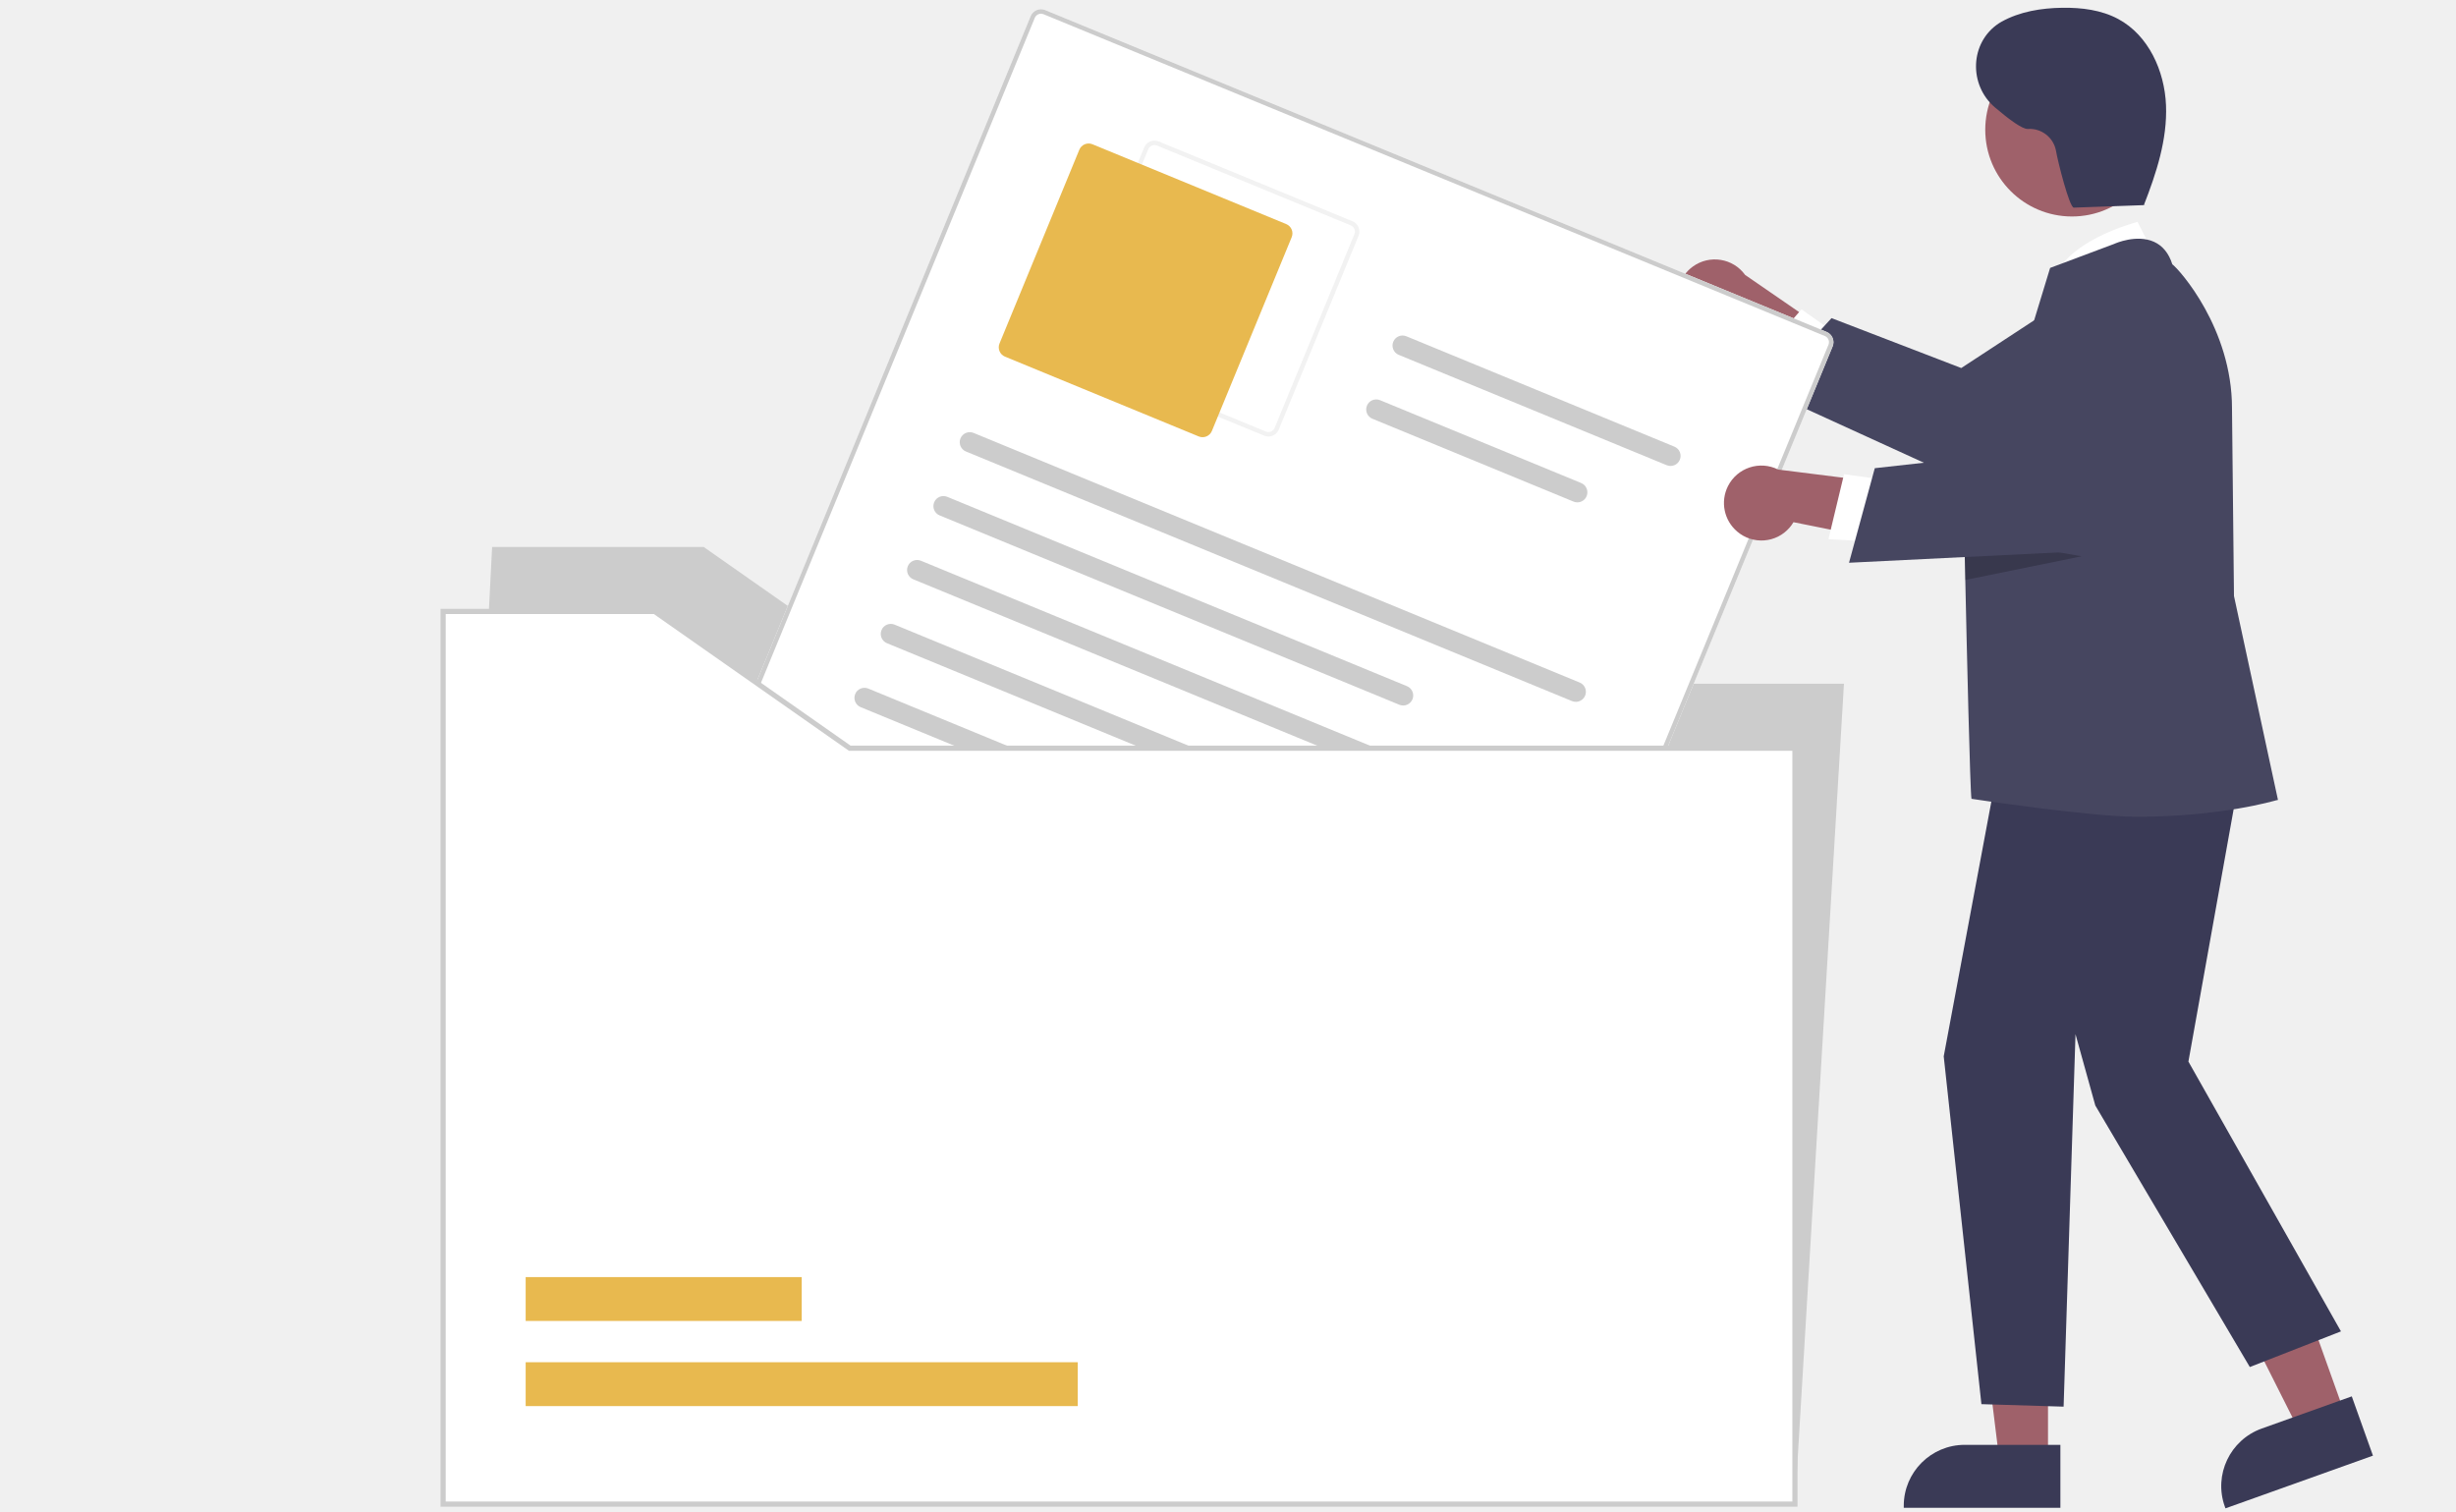
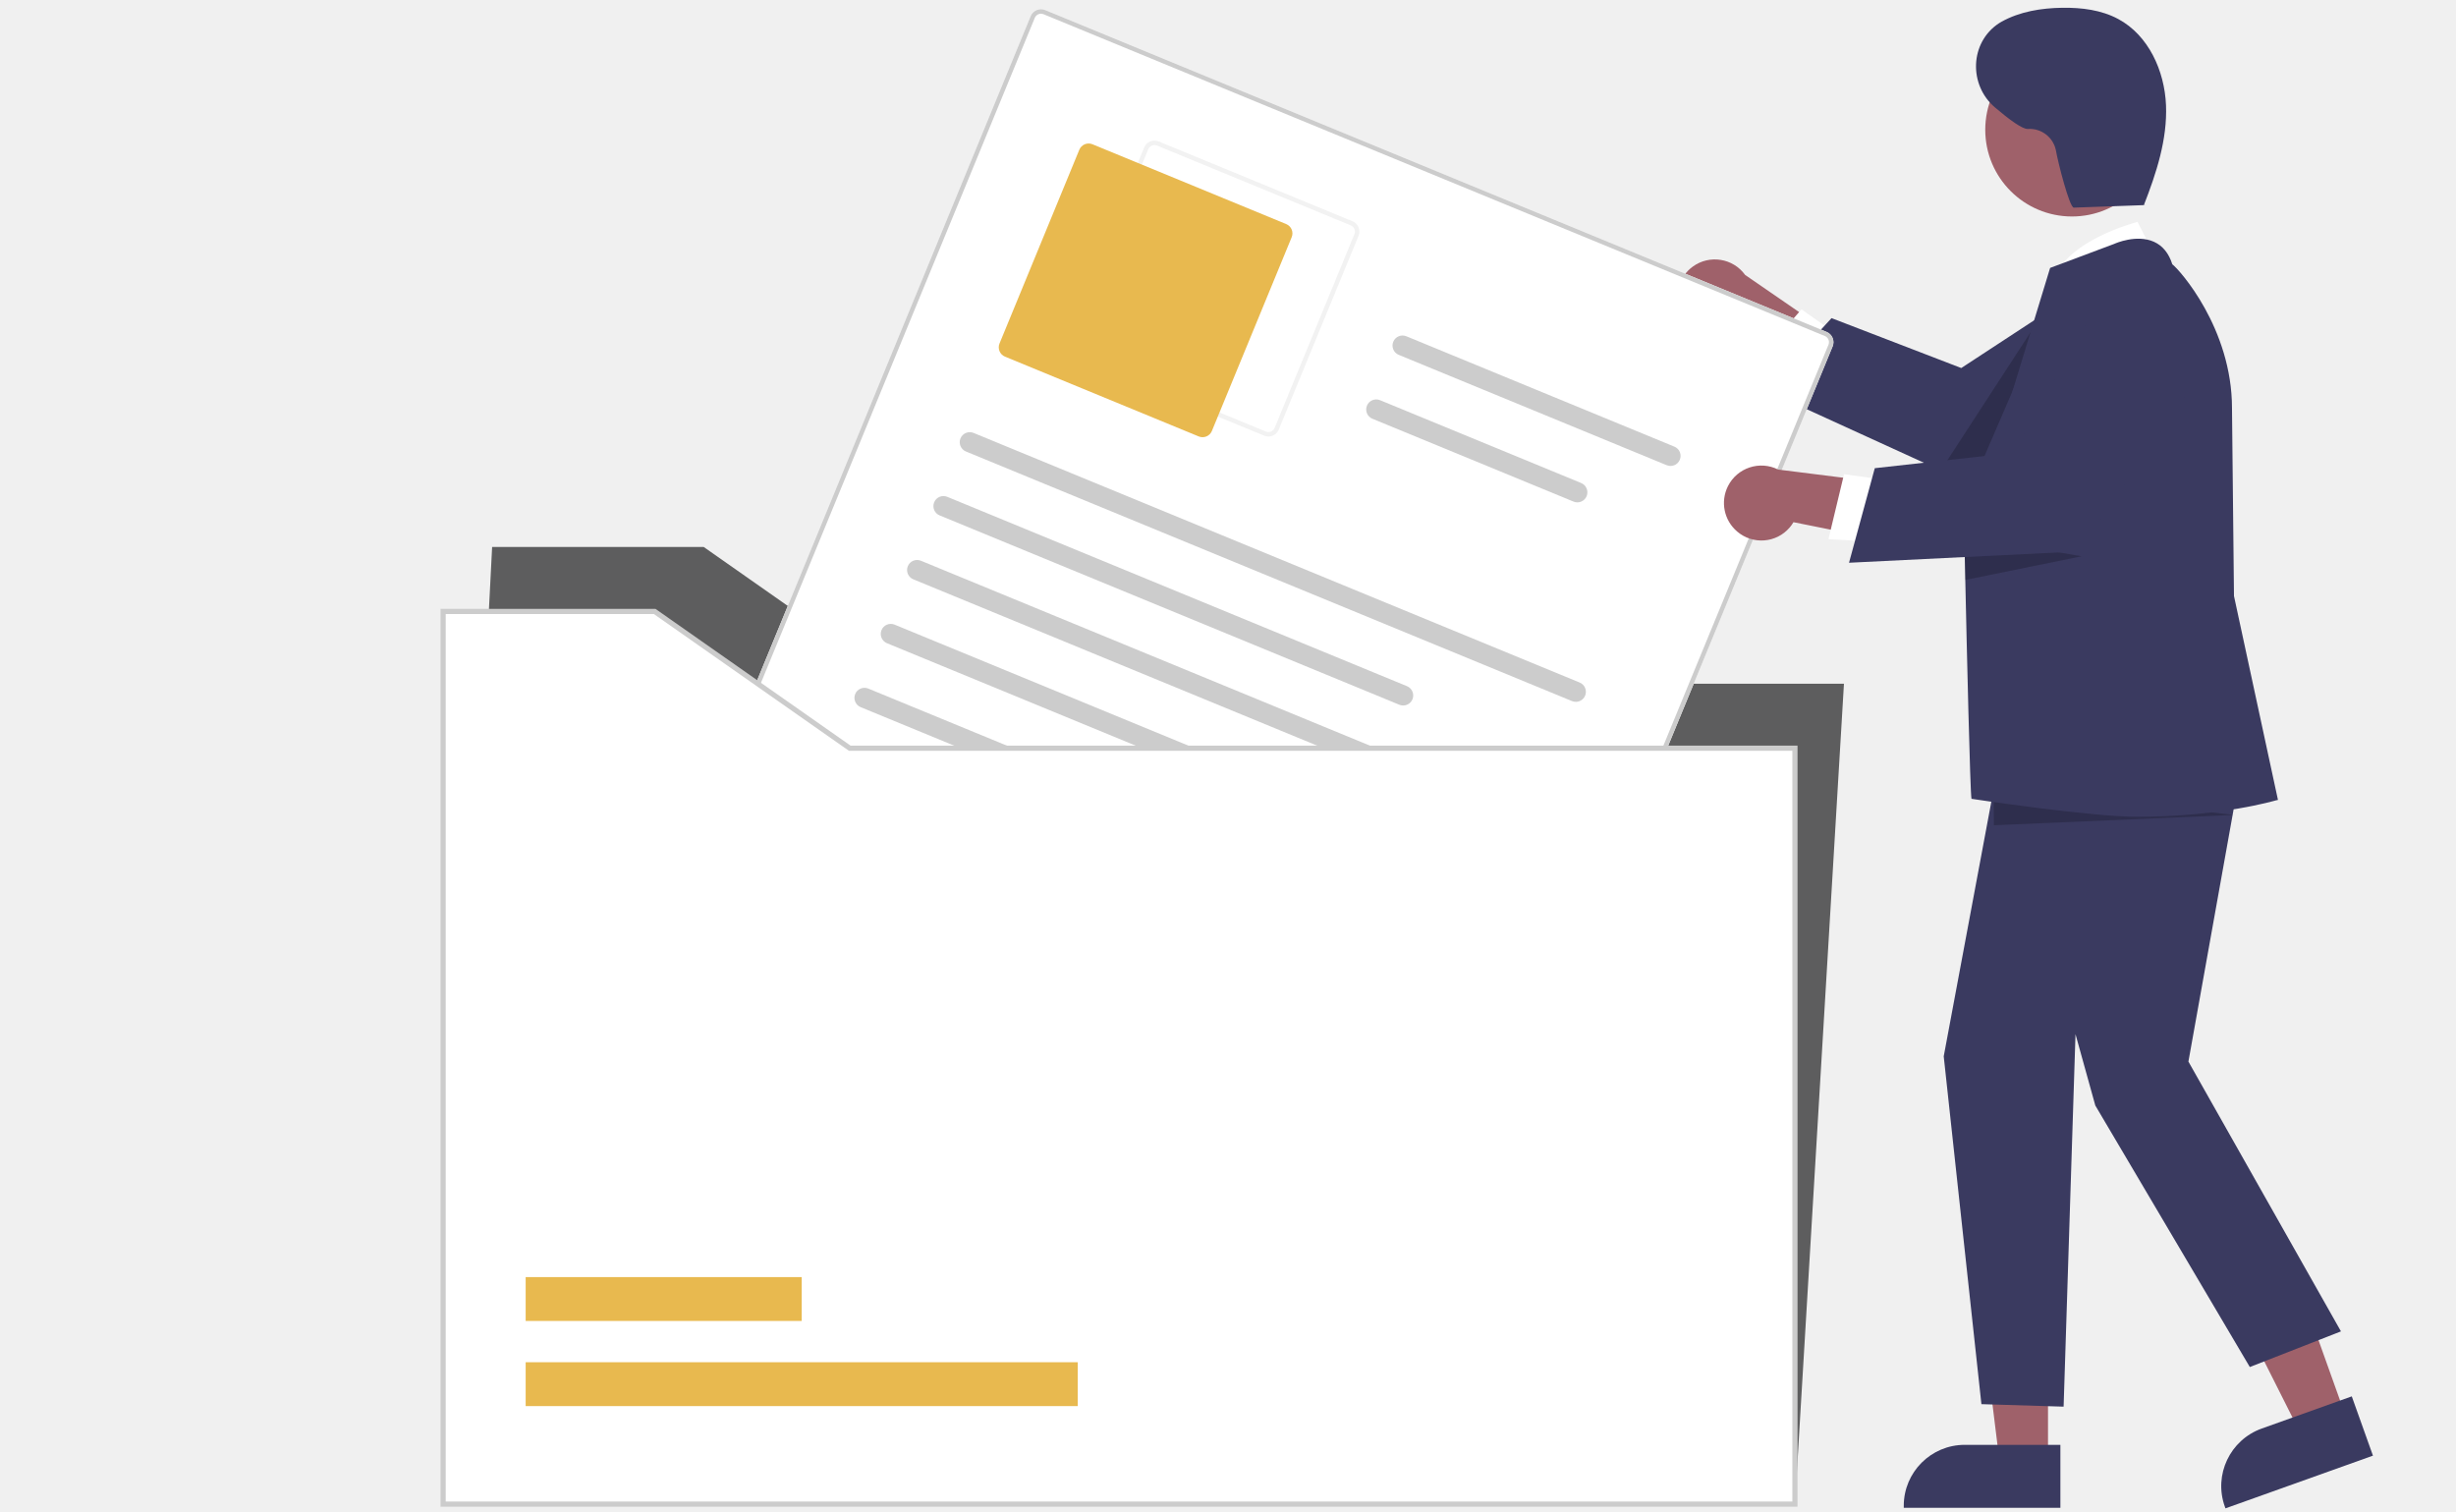
<svg xmlns="http://www.w3.org/2000/svg" id="Camada_1" version="1.1" viewBox="0 0 952 586">
  <defs>
    <style>
      .st0 {
        isolation: isolate;
        opacity: .2;
      }

      .st1 {
+         fill: #3a3a60;
+       }
+ 
+       .st2 {
        fill: #9f616a;
      }

-       .st2 {
+       .st3 {
        fill: #ccc;
      }

-       .st3 {
+       .st4 {
        fill: #e8b94f;
      }

-       .st4 {
+       .st5 {
        fill: #fff;
      }

-       .st5 {
+       .st6 {
        fill: #d9a521;
      }

-       .st6 {
-         fill: #f2f2f2;
-       }
- 
      .st7 {
-         fill: #464660;
+         fill: #5d5d5e;
      }

      .st8 {
-         fill: #3a3a56;
+         fill: #f2f2f2;
      }
    </style>
  </defs>
-   <path class="st1" d="M651.29,120.58c2.99,7.38,11.39,10.95,18.78,7.97.79-.32,1.55-.71,2.26-1.16l39.98,32.07,2.47-26.52-38.34-26.39c-4.7-6.49-13.76-7.93-20.25-3.24-5.43,3.93-7.45,11.07-4.9,17.27h0Z" />
-   <polygon class="st4" points="713.21 130.45 698.28 119.9 681.36 139.46 701.05 151.13 713.21 130.45" />
-   <path class="st7" d="M709.94,123.3l50.29,19.35,48.41-31.7c11.38-7.45,26.64-4.27,34.09,7.11,6.12,9.35,5.18,21.64-2.29,29.95l-.43.48-74.45,39.92-81.33-37.15,25.72-27.96h0Z" />
-   <polygon class="st2" points="695.76 583 171.76 583 190.76 212 272.76 212 348.37 265 714.76 265 695.76 583" />
-   <path class="st4" d="M567.49,469.86l-302.86-124.73c-2.2-.91-3.26-3.43-2.35-5.64L399.51,6.26c.91-2.2,3.43-3.26,5.64-2.35l302.86,124.73c2.2.91,3.26,3.43,2.35,5.64l-137.23,333.23c-.91,2.2-3.43,3.26-5.64,2.35h0Z" />
-   <path class="st2" d="M567.49,469.86l-302.86-124.73c-2.2-.91-3.26-3.43-2.35-5.64L399.51,6.26c.91-2.2,3.43-3.26,5.64-2.35l302.86,124.73c2.2.91,3.26,3.43,2.35,5.64l-137.23,333.23c-.91,2.2-3.43,3.26-5.64,2.35h0ZM404.49,5.51c-1.32-.54-2.84.09-3.38,1.41l-137.23,333.23c-.54,1.32.09,2.84,1.41,3.38l302.86,124.73c1.32.54,2.84-.09,3.38-1.41l137.23-333.23c.54-1.32-.09-2.84-1.41-3.38L404.49,5.51Z" />
-   <path class="st6" d="M490.03,168.87l-75.12-30.94c-2.2-.91-3.26-3.43-2.35-5.64l30.94-75.12c.91-2.2,3.43-3.26,5.64-2.35l75.12,30.94c2.2.91,3.26,3.43,2.35,5.64l-30.94,75.12c-.91,2.2-3.43,3.26-5.64,2.35h0ZM448.48,56.42c-1.32-.54-2.84.09-3.38,1.41l-30.94,75.12c-.54,1.32.09,2.84,1.41,3.38l75.12,30.94c1.32.54,2.84-.09,3.38-1.41l30.94-75.12c.54-1.32-.09-2.84-1.41-3.38l-75.12-30.94h0Z" />
-   <path class="st3" d="M464.67,169.17l-75.12-30.94c-1.98-.82-2.93-3.09-2.12-5.08l30.94-75.12c.82-1.98,3.09-2.93,5.08-2.12l75.12,30.94c1.98.82,2.93,3.09,2.12,5.08l-30.94,75.12c-.82,1.98-3.09,2.93-5.08,2.12h0Z" />
-   <path class="st2" d="M609.36,271.75l-234.94-96.75c-1.99-.82-2.93-3.09-2.12-5.08s3.09-2.93,5.08-2.12h0l234.94,96.75c1.99.82,2.93,3.09,2.11,5.08-.82,1.98-3.09,2.93-5.07,2.11h0Z" />
-   <path class="st2" d="M542.42,273.16l-178.2-73.39c-1.99-.82-2.93-3.09-2.12-5.08s3.09-2.93,5.08-2.12h0l178.2,73.39c1.99.82,2.93,3.09,2.12,5.08-.82,1.99-3.09,2.93-5.08,2.12h0Z" />
-   <path class="st2" d="M646.07,180.32l-103.89-42.78c-1.99-.82-2.93-3.09-2.12-5.08.82-1.99,3.09-2.93,5.08-2.12h0l103.89,42.78c1.99.82,2.93,3.09,2.11,5.08-.82,1.98-3.09,2.93-5.07,2.11h0Z" />
-   <path class="st2" d="M609.94,194.42l-77.96-32.11c-1.99-.82-2.93-3.09-2.12-5.08.82-1.99,3.09-2.93,5.08-2.12l77.96,32.11c1.99.82,2.93,3.09,2.12,5.08-.82,1.99-3.09,2.93-5.08,2.12h0Z" />
-   <path class="st2" d="M588.95,321.29l-234.94-96.75c-1.99-.82-2.93-3.09-2.12-5.08s3.09-2.93,5.08-2.12h0l234.94,96.75c1.99.82,2.93,3.09,2.11,5.08-.82,1.98-3.09,2.93-5.07,2.11h0Z" />
-   <path class="st2" d="M522.01,322.7l-178.2-73.39c-1.99-.82-2.93-3.09-2.12-5.08s3.09-2.93,5.08-2.12h0l178.2,73.39c1.99.82,2.93,3.09,2.12,5.08-.82,1.99-3.09,2.93-5.08,2.12h0Z" />
-   <path class="st2" d="M568.55,370.84l-234.94-96.75c-1.99-.82-2.93-3.09-2.12-5.08s3.09-2.93,5.08-2.12l234.94,96.75c1.99.82,2.93,3.09,2.12,5.08-.82,1.99-3.09,2.93-5.08,2.12Z" />
-   <path class="st2" d="M558.34,395.61l-234.94-96.75c-1.99-.82-2.93-3.09-2.12-5.08s3.09-2.93,5.08-2.12l234.94,96.75c1.99.82,2.93,3.09,2.12,5.08-.82,1.99-3.09,2.93-5.08,2.12h0Z" />
-   <path class="st5" d="M443.73,393.77c4.7.25,9.42.1,14.09-.43,4.21-.49,8.6-1.17,12.29-3.39,3.24-1.85,5.4-5.13,5.82-8.84.33-3.57-1.68-6.94-4.97-8.34-3.32-1.4-7.14-.86-9.95,1.39-2.98,2.59-4.62,6.4-4.45,10.35.19,8,6.53,15.91,13.56,19.24,7.92,3.75,18.74.56,20.77-8.67.42-1.92-2.19-2.59-3.29-1.35-3.24,3.57-2.97,9.08.6,12.32,3.27,2.97,8.24,3.02,11.57.13l-2.94-1.21c1.74,7.3,7.25,13.11,14.44,15.25,1.74.52,3.55.8,5.37.82,2.21,0,4.48,1.12,6.6,1.81l15.24,4.97c2.24.73,3.66-2.67,1.4-3.41l-13.81-4.5c-2.3-.75-4.6-1.52-6.9-2.25-1.65-.52-3.46-.24-5.18-.55-6.57-1.24-11.84-6.17-13.52-12.65-.16-1.02-1.12-1.71-2.14-1.55-.29.05-.57.16-.81.34-2.02,1.92-5.22,1.84-7.14-.18-1.9-2-1.85-5.14.12-7.08l-3.29-1.35c-1.31,5.96-8.58,8.19-13.81,6.47-5.86-1.93-10.89-7.53-12.64-13.4-.94-2.85-.66-5.97.79-8.6,1.31-2.44,4.02-3.77,6.75-3.31,2.47.35,4.22,2.59,3.95,5.07-.4,2.72-2.12,5.07-4.6,6.26-3.3,1.77-7.24,2.21-10.91,2.61-4.17.45-8.38.57-12.57.36-2.35-.12-2.83,3.54-.45,3.66h.01Z" />
-   <polygon class="st4" points="695.76 290 695.76 583 171.76 583 171.76 237 253.76 237 329.37 290 695.76 290" />
-   <rect class="st3" x="203.76" y="528" width="214" height="17" />
-   <rect class="st3" x="203.76" y="495" width="107" height="17" />
-   <path class="st2" d="M696.76,584H170.76V236h83.32l75.61,53h367.07v295ZM172.76,582h522v-291h-365.7l-75.61-53h-80.68v344h0Z" />
-   <polygon class="st1" points="909.14 548.64 891.41 554.97 858.53 489.6 884.7 480.25 909.14 548.64" />
-   <path class="st8" d="M862.64,584.64l-.26-.72c-4.38-12.29,2.02-25.8,14.3-30.21l34.92-12.48,8.21,22.98-57.17,20.43Z" />
-   <polygon class="st1" points="793.85 566.17 775.02 566.17 766.06 493.55 793.85 493.55 793.85 566.17" />
-   <path class="st8" d="M798.65,584.42h-60.71v-.77c0-13.05,10.58-23.63,23.63-23.63h37.08v24.4Z" />
-   <path class="st4" d="M836.76,102.19l-8.19-16.18s-30.51,7.64-33.28,25.32l41.47-9.14Z" />
-   <polygon class="st8" points="870.55 287.2 848.28 411.47 907.41 516.04 872.08 529.86 812.19 428.49 804.51 400.85 799.9 545.22 768.04 544.25 753.43 409.44 776.86 284.13 870.55 287.2" />
-   <path class="st7" d="M865.94,231.05l-.77-72.87c0-30.88-20.33-53.65-23.14-55.75-1.33-4.23-3.7-7.16-7.07-8.69-6.78-3.07-15.06.61-15.41.78l-24.86,9.32-.12.34c-.26.78-25.35,83.09-31.64,103.75-.9,2.96-1.41,4.66-1.41,4.66,0,0,.1,4.78.27,12.21.56,25.54,1.87,82.43,2.4,84.82,0,0,45.92,6.96,64.1,6.96,32.71,0,53.48-6.26,53.95-6.37l.75-.16-17.04-79h-.01Z" />
-   <circle class="st1" cx="803.14" cy="50.3" r="33.61" />
+   <path class="st2" d="M651.29,120.58c2.99,7.38,11.39,10.95,18.78,7.97.79-.32,1.55-.71,2.26-1.16l39.98,32.07,2.47-26.52-38.34-26.39c-4.7-6.49-13.76-7.93-20.25-3.24-5.43,3.93-7.45,11.07-4.9,17.27h0Z" />
+   <polygon class="st5" points="713.21 130.45 698.28 119.9 681.36 139.46 701.05 151.13 713.21 130.45" />
+   <path class="st1" d="M709.94,123.3l50.29,19.35,48.41-31.7c11.38-7.45,26.64-4.27,34.09,7.11,6.12,9.35,5.18,21.64-2.29,29.95l-.43.48-74.45,39.92-81.33-37.15,25.72-27.96h0Z" />
+   <polygon class="st7" points="695.76 583 171.76 583 190.76 212 272.76 212 348.37 265 714.76 265 695.76 583" />
+   <path class="st5" d="M567.49,469.86l-302.86-124.73c-2.2-.91-3.26-3.43-2.35-5.64L399.51,6.26c.91-2.2,3.43-3.26,5.64-2.35l302.86,124.73c2.2.91,3.26,3.43,2.35,5.64l-137.23,333.23c-.91,2.2-3.43,3.26-5.64,2.35h0Z" />
+   <path class="st3" d="M567.49,469.86l-302.86-124.73c-2.2-.91-3.26-3.43-2.35-5.64L399.51,6.26c.91-2.2,3.43-3.26,5.64-2.35l302.86,124.73c2.2.91,3.26,3.43,2.35,5.64l-137.23,333.23c-.91,2.2-3.43,3.26-5.64,2.35h0ZM404.49,5.51c-1.32-.54-2.84.09-3.38,1.41l-137.23,333.23c-.54,1.32.09,2.84,1.41,3.38l302.86,124.73c1.32.54,2.84-.09,3.38-1.41l137.23-333.23c.54-1.32-.09-2.84-1.41-3.38L404.49,5.51Z" />
+   <path class="st8" d="M490.03,168.87l-75.12-30.94c-2.2-.91-3.26-3.43-2.35-5.64l30.94-75.12c.91-2.2,3.43-3.26,5.64-2.35l75.12,30.94c2.2.91,3.26,3.43,2.35,5.64l-30.94,75.12c-.91,2.2-3.43,3.26-5.64,2.35h0ZM448.48,56.42c-1.32-.54-2.84.09-3.38,1.41l-30.94,75.12c-.54,1.32.09,2.84,1.41,3.38l75.12,30.94c1.32.54,2.84-.09,3.38-1.41l30.94-75.12c.54-1.32-.09-2.84-1.41-3.38l-75.12-30.94h0Z" />
+   <path class="st4" d="M464.67,169.17l-75.12-30.94c-1.98-.82-2.93-3.09-2.12-5.08l30.94-75.12c.82-1.98,3.09-2.93,5.08-2.12l75.12,30.94c1.98.82,2.93,3.09,2.12,5.08l-30.94,75.12c-.82,1.98-3.09,2.93-5.08,2.12h0Z" />
+   <path class="st3" d="M609.36,271.75l-234.94-96.75c-1.99-.82-2.93-3.09-2.12-5.08s3.09-2.93,5.08-2.12h0l234.94,96.75c1.99.82,2.93,3.09,2.11,5.08-.82,1.98-3.09,2.93-5.07,2.11h0Z" />
+   <path class="st3" d="M542.42,273.16l-178.2-73.39c-1.99-.82-2.93-3.09-2.12-5.08s3.09-2.93,5.08-2.12h0l178.2,73.39c1.99.82,2.93,3.09,2.12,5.08-.82,1.99-3.09,2.93-5.08,2.12h0Z" />
+   <path class="st3" d="M646.07,180.32l-103.89-42.78c-1.99-.82-2.93-3.09-2.12-5.08.82-1.99,3.09-2.93,5.08-2.12h0l103.89,42.78c1.99.82,2.93,3.09,2.11,5.08-.82,1.98-3.09,2.93-5.07,2.11h0Z" />
+   <path class="st3" d="M609.94,194.42l-77.96-32.11c-1.99-.82-2.93-3.09-2.12-5.08.82-1.99,3.09-2.93,5.08-2.12l77.96,32.11c1.99.82,2.93,3.09,2.12,5.08-.82,1.99-3.09,2.93-5.08,2.12h0Z" />
+   <path class="st3" d="M588.95,321.29l-234.94-96.75c-1.99-.82-2.93-3.09-2.12-5.08s3.09-2.93,5.08-2.12h0l234.94,96.75c1.99.82,2.93,3.09,2.11,5.08-.82,1.98-3.09,2.93-5.07,2.11h0Z" />
+   <path class="st3" d="M522.01,322.7l-178.2-73.39c-1.99-.82-2.93-3.09-2.12-5.08s3.09-2.93,5.08-2.12h0l178.2,73.39c1.99.82,2.93,3.09,2.12,5.08-.82,1.99-3.09,2.93-5.08,2.12h0Z" />
+   <path class="st3" d="M568.55,370.84l-234.94-96.75c-1.99-.82-2.93-3.09-2.12-5.08s3.09-2.93,5.08-2.12l234.94,96.75c1.99.82,2.93,3.09,2.12,5.08-.82,1.99-3.09,2.93-5.08,2.12Z" />
+   <path class="st3" d="M558.34,395.61l-234.94-96.75c-1.99-.82-2.93-3.09-2.12-5.08s3.09-2.93,5.08-2.12l234.94,96.75c1.99.82,2.93,3.09,2.12,5.08-.82,1.99-3.09,2.93-5.08,2.12h0Z" />
+   <path class="st6" d="M443.73,393.77c4.7.25,9.42.1,14.09-.43,4.21-.49,8.6-1.17,12.29-3.39,3.24-1.85,5.4-5.13,5.82-8.84.33-3.57-1.68-6.94-4.97-8.34-3.32-1.4-7.14-.86-9.95,1.39-2.98,2.59-4.62,6.4-4.45,10.35.19,8,6.53,15.91,13.56,19.24,7.92,3.75,18.74.56,20.77-8.67.42-1.92-2.19-2.59-3.29-1.35-3.24,3.57-2.97,9.08.6,12.32,3.27,2.97,8.24,3.02,11.57.13l-2.94-1.21c1.74,7.3,7.25,13.11,14.44,15.25,1.74.52,3.55.8,5.37.82,2.21,0,4.48,1.12,6.6,1.81l15.24,4.97c2.24.73,3.66-2.67,1.4-3.41l-13.81-4.5c-2.3-.75-4.6-1.52-6.9-2.25-1.65-.52-3.46-.24-5.18-.55-6.57-1.24-11.84-6.17-13.52-12.65-.16-1.02-1.12-1.71-2.14-1.55-.29.05-.57.16-.81.34-2.02,1.92-5.22,1.84-7.14-.18-1.9-2-1.85-5.14.12-7.08l-3.29-1.35c-1.31,5.96-8.58,8.19-13.81,6.47-5.86-1.93-10.89-7.53-12.64-13.4-.94-2.85-.66-5.97.79-8.6,1.31-2.44,4.02-3.77,6.75-3.31,2.47.35,4.22,2.59,3.95,5.07-.4,2.72-2.12,5.07-4.6,6.26-3.3,1.77-7.24,2.21-10.91,2.61-4.17.45-8.38.57-12.57.36-2.35-.12-2.83,3.54-.45,3.66h.01Z" />
+   <polygon class="st5" points="695.76 290 695.76 583 171.76 583 171.76 237 253.76 237 329.37 290 695.76 290" />
+   <rect class="st4" x="203.76" y="528" width="214" height="17" />
+   <rect class="st4" x="203.76" y="495" width="107" height="17" />
+   <path class="st3" d="M696.76,584H170.76V236h83.32l75.61,53h367.07v295ZM172.76,582h522v-291h-365.7l-75.61-53h-80.68v344h0Z" />
+   <polygon class="st2" points="909.14 548.64 891.41 554.97 858.53 489.6 884.7 480.25 909.14 548.64" />
+   <path class="st1" d="M862.64,584.64l-.26-.72c-4.38-12.29,2.02-25.8,14.3-30.21l34.92-12.48,8.21,22.98-57.17,20.43Z" />
+   <polygon class="st2" points="793.85 566.17 775.02 566.17 766.06 493.55 793.85 493.55 793.85 566.17" />
+   <path class="st1" d="M798.65,584.42h-60.71v-.77c0-13.05,10.58-23.63,23.63-23.63h37.08v24.4Z" />
+   <path class="st5" d="M836.76,102.19l-8.19-16.18s-30.51,7.64-33.28,25.32l41.47-9.14Z" />
+   <polygon class="st1" points="870.55 287.2 848.28 411.47 907.41 516.04 872.08 529.86 812.19 428.49 804.51 400.85 799.9 545.22 768.04 544.25 753.43 409.44 776.86 284.13 870.55 287.2" />
+   <circle class="st2" cx="803.14" cy="50.3" r="33.61" />
+   <path class="st0" d="M795.57,115.75l-35.02,81.14c-5.87-2.79-9.62-4.63-9.62-4.63,0,0-.82-1.6-2.26-4.36l46.89-72.15h0Z" />
+   <path class="st0" d="M865.74,315.88l-92.87,3.99c-.09-6.5-.09-10.68-.09-10.68,0,0,1.13-1.44,3.07-3.94l89.9,10.61h0Z" />
+   <path class="st1" d="M865.94,231.05l-.77-72.87c0-30.88-20.33-53.65-23.14-55.75-1.33-4.23-3.7-7.16-7.07-8.69-6.78-3.07-15.06.61-15.41.78l-24.86,9.32-.12.34c-.26.78-25.35,83.09-31.64,103.75-.9,2.96-1.41,4.66-1.41,4.66,0,0,.1,4.78.27,12.21.56,25.54,1.87,82.43,2.4,84.82,0,0,45.92,6.96,64.1,6.96,32.71,0,53.48-6.26,53.95-6.37l.75-.16-17.04-79h-.01Z" />
  <path class="st0" d="M806.86,215.63l-45.08,9.16c-.18-7.43-.27-12.21-.27-12.21,0,0,.52-1.7,1.41-4.66l43.94,7.7h0Z" />
-   <path class="st1" d="M673.37,206.03c6.05,5.18,15.15,4.49,20.34-1.56.55-.64,1.05-1.34,1.48-2.07l50.25,10.09-10-24.69-46.18-5.8c-7.15-3.6-15.87-.72-19.47,6.44-3.01,5.99-1.53,13.26,3.59,17.59h-.01Z" />
-   <polygon class="st4" points="732.89 186.32 714.79 183.82 708.75 208.97 731.6 210.28 732.89 186.32" />
-   <path class="st7" d="M726.7,181.47l53.55-5.94,28.41-50.41c6.68-11.85,21.69-16.04,33.54-9.36,9.73,5.49,14.55,16.84,11.74,27.65l-.16.63-47.76,69.68-89.3,4.4,9.99-36.65h0Z" />
-   <path class="st8" d="M831.76,79.48l-27.9,1c-1.7.06-6.32-18.29-6.92-22.1-.99-5.13-5.63-8.72-10.84-8.4-2.09.2-7.35-3.7-12.79-8.32-10.32-8.77-9.78-25.24,1.55-32.65.31-.2.61-.39.91-.55,7.15-4,15.51-5.34,23.7-5.45,7.43-.09,15.06.84,21.6,4.36,11.73,6.3,17.97,20.07,18.52,33.37s-3.72,26.31-8.56,38.71" />
+   <path class="st2" d="M673.37,206.03c6.05,5.18,15.15,4.49,20.34-1.56.55-.64,1.05-1.34,1.48-2.07l50.25,10.09-10-24.69-46.18-5.8c-7.15-3.6-15.87-.72-19.47,6.44-3.01,5.99-1.53,13.26,3.59,17.59h-.01Z" />
+   <polygon class="st5" points="732.89 186.32 714.79 183.82 708.75 208.97 731.6 210.28 732.89 186.32" />
+   <path class="st1" d="M831.76,79.48l-27.9,1c-1.7.06-6.32-18.29-6.92-22.1-.99-5.13-5.63-8.72-10.84-8.4-2.09.2-7.35-3.7-12.79-8.32-10.32-8.77-9.78-25.24,1.55-32.65.31-.2.61-.39.91-.55,7.15-4,15.51-5.34,23.7-5.45,7.43-.09,15.06.84,21.6,4.36,11.73,6.3,17.97,20.07,18.52,33.37s-3.72,26.31-8.56,38.71" />
+   <path class="st1" d="M726.7,181.47l53.55-5.94,28.41-50.41c6.68-11.85,21.69-16.04,33.54-9.36,9.73,5.49,14.55,16.84,11.74,27.65l-.16.63-47.76,69.68-89.3,4.4,9.99-36.65h0Z" />
</svg>
